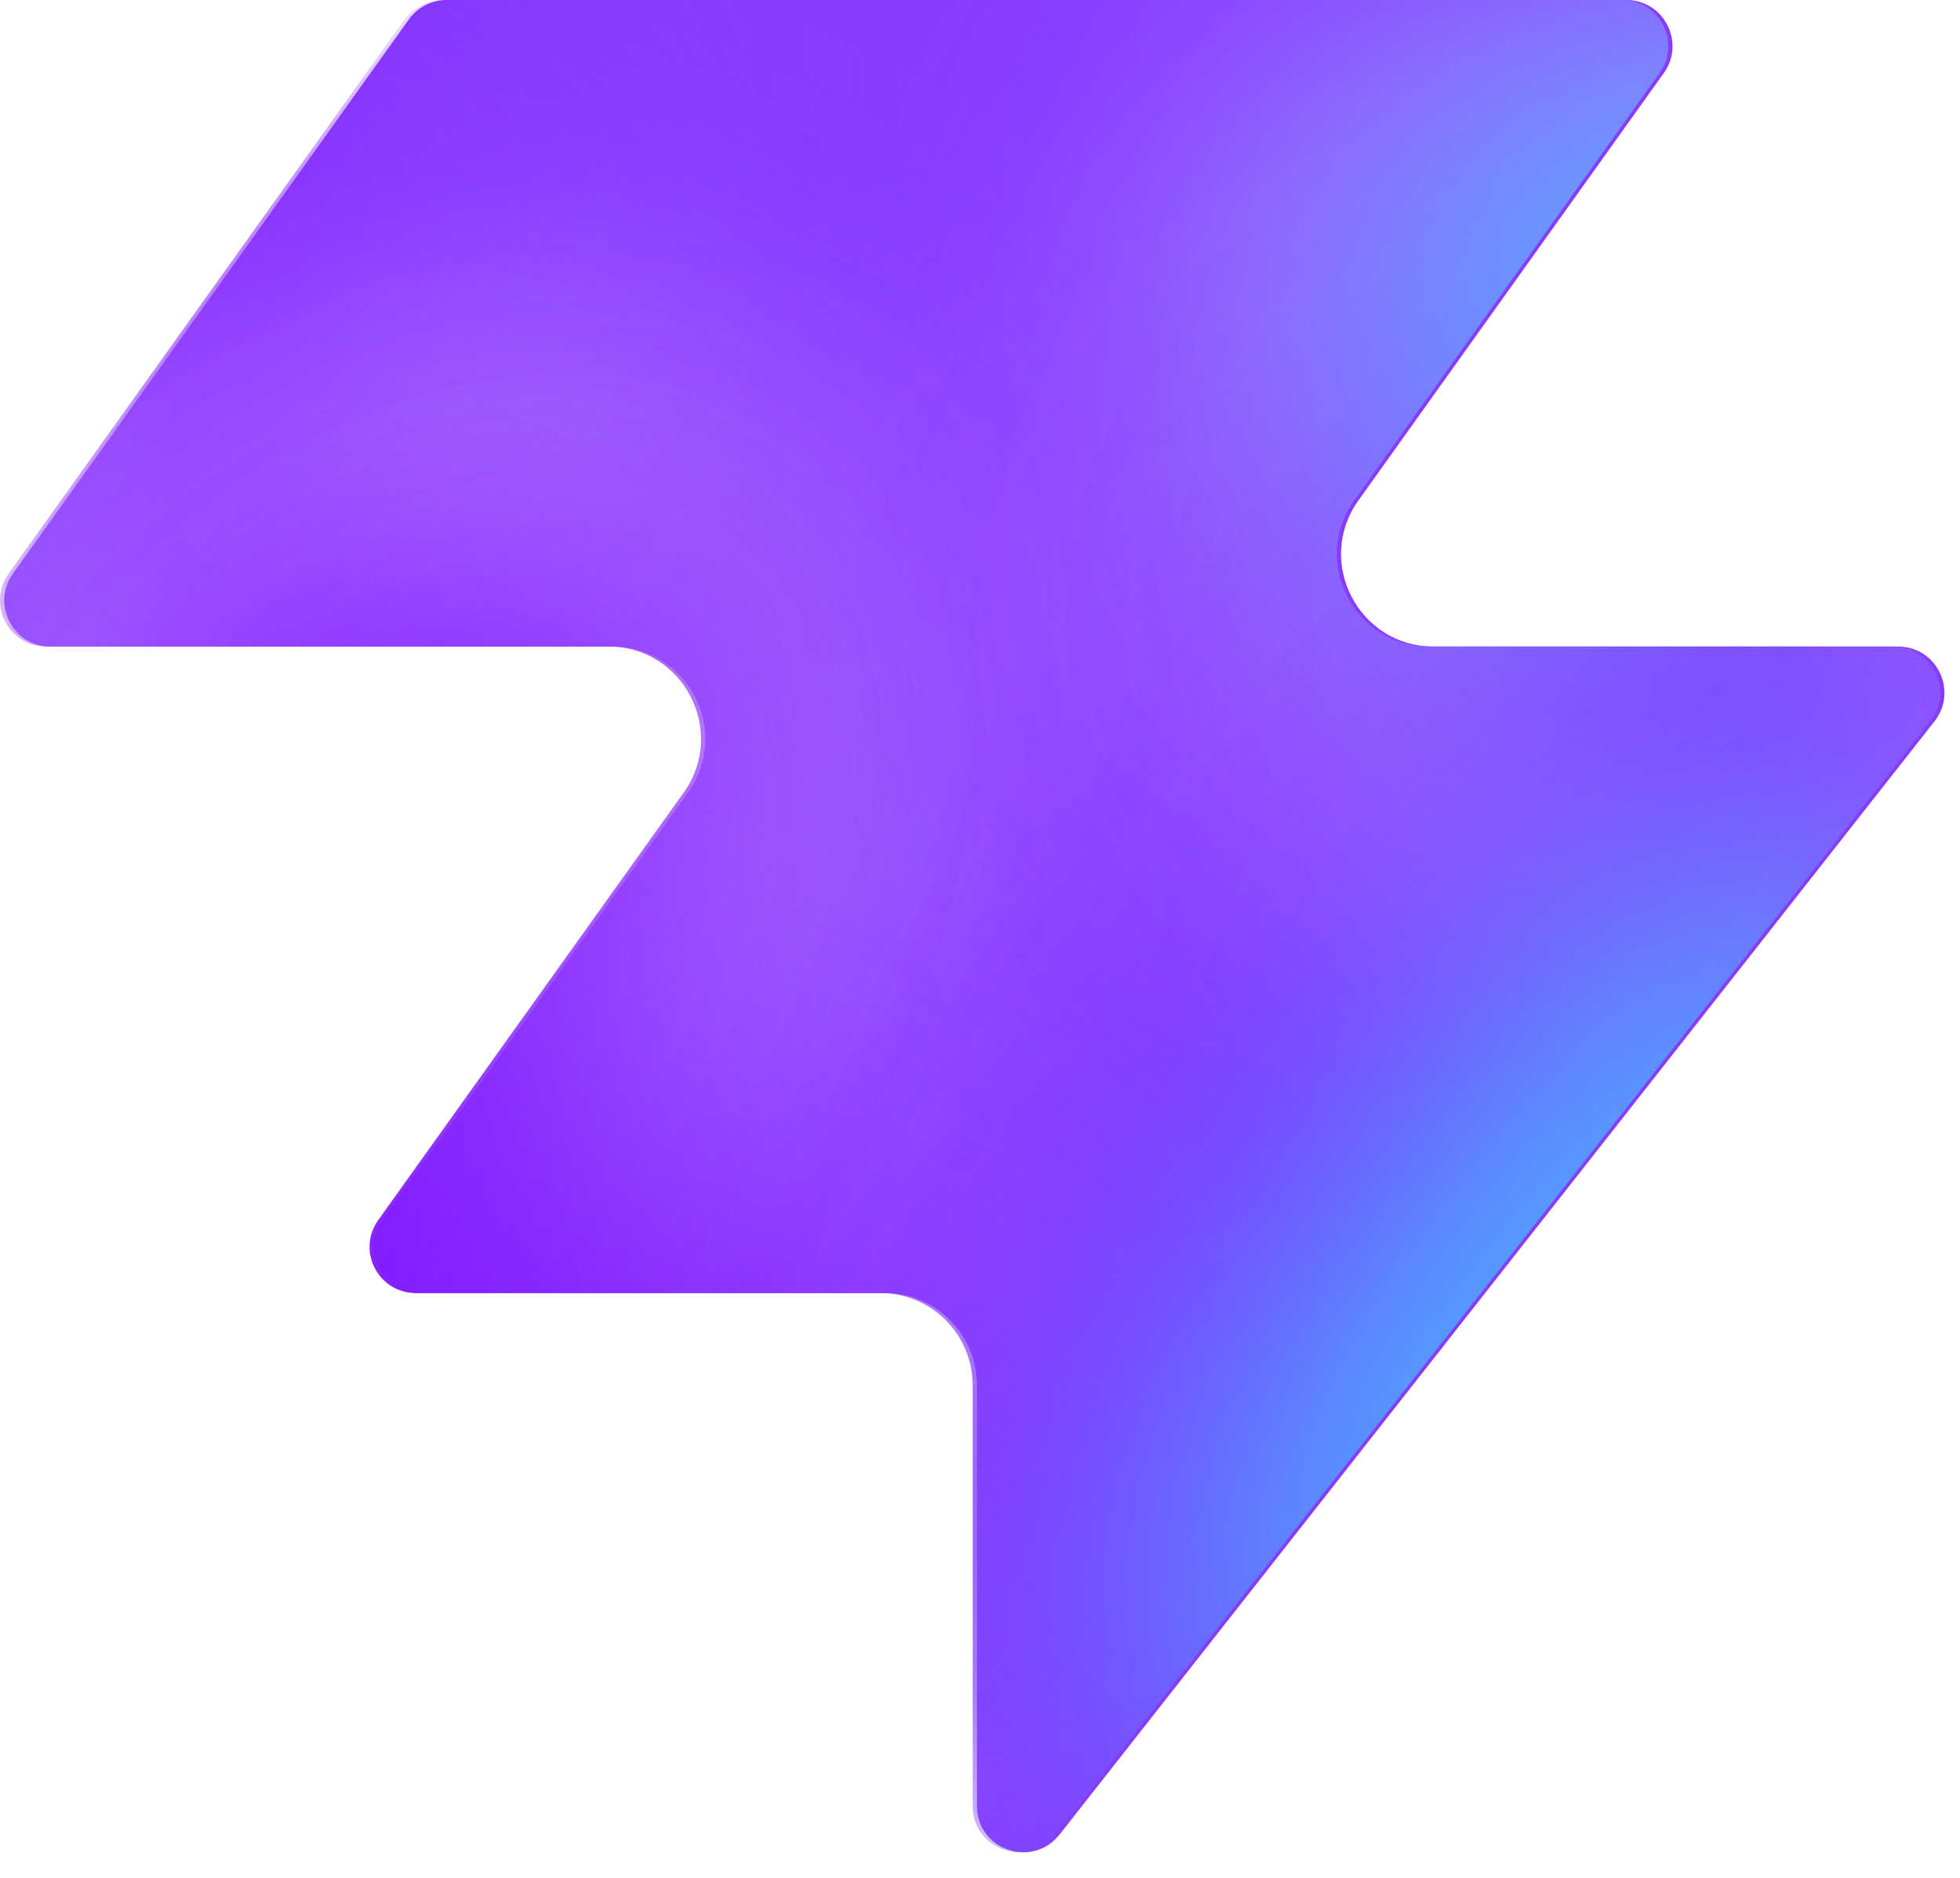
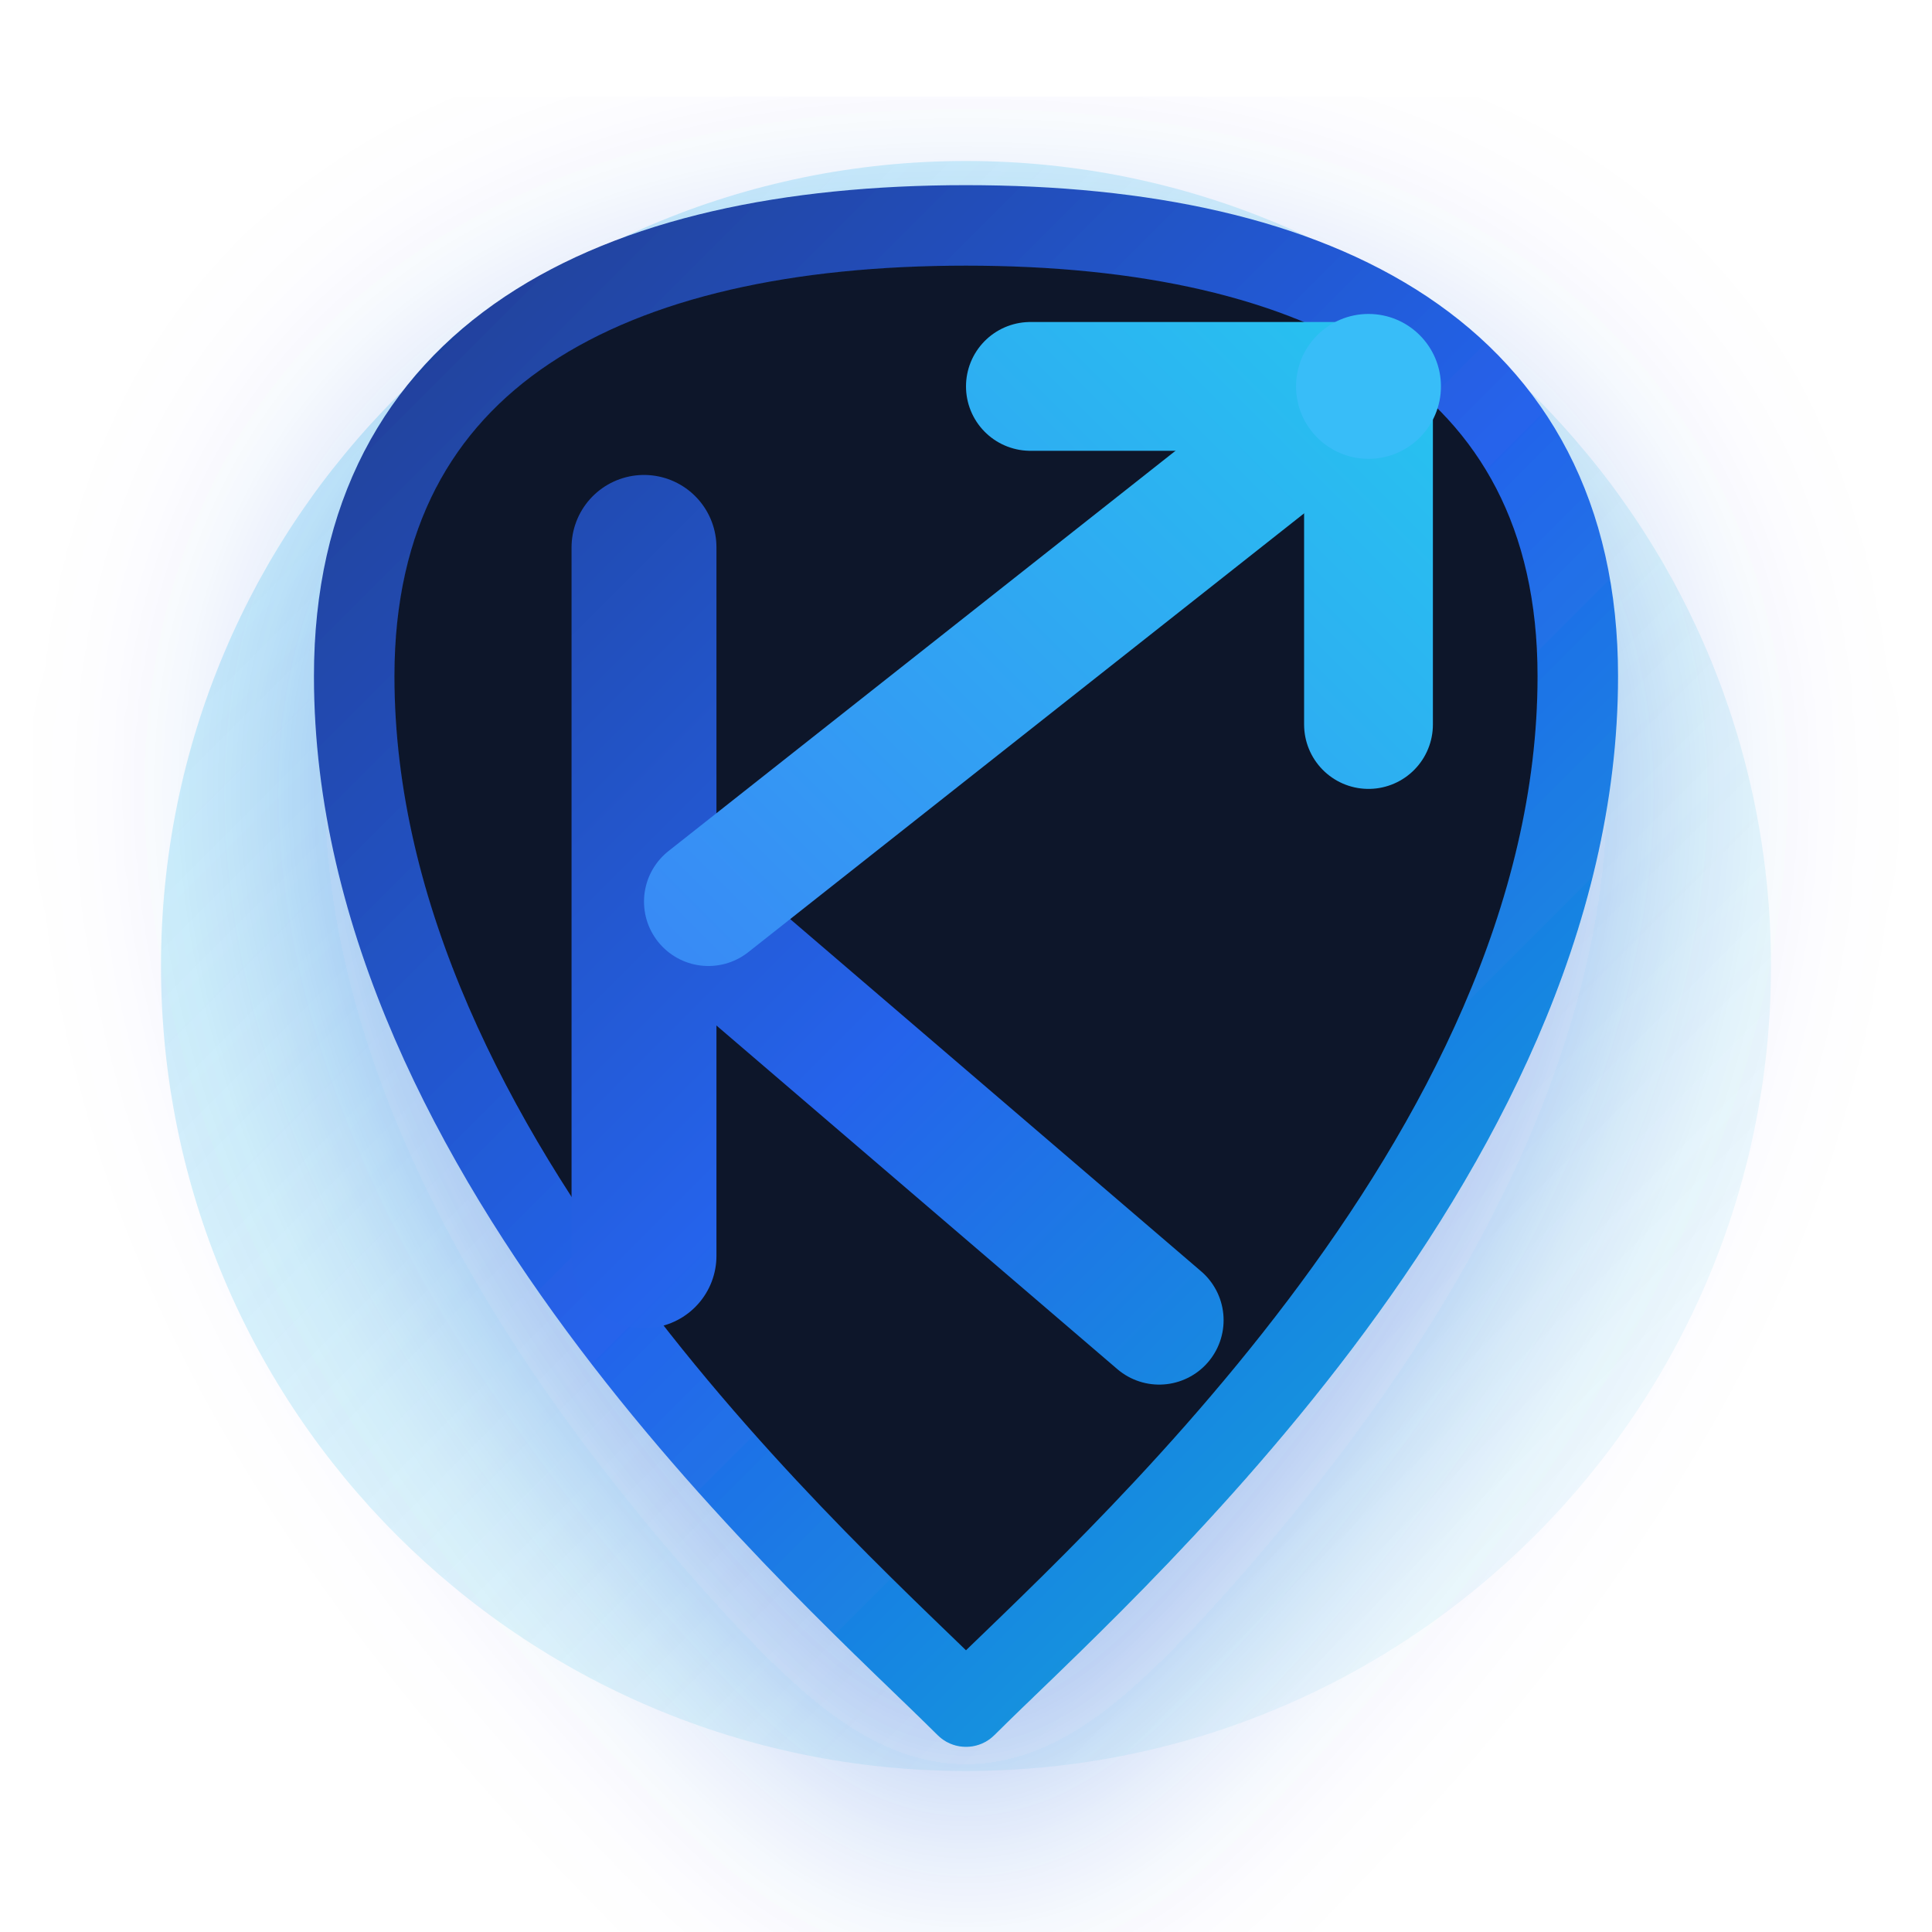
- <svg xmlns="http://www.w3.org/2000/svg" width="48" height="46" fill="none" viewBox="0 0 48 46">
-   <path fill="#863bff" d="M25.946 44.938c-.664.845-2.021.375-2.021-.698V33.937a2.26 2.26 0 0 0-2.262-2.262H10.287c-.92 0-1.456-1.04-.92-1.788l7.48-10.471c1.07-1.497 0-3.578-1.842-3.578H1.237c-.92 0-1.456-1.04-.92-1.788L10.013.474c.214-.297.556-.474.92-.474h28.894c.92 0 1.456 1.04.92 1.788l-7.48 10.471c-1.07 1.498 0 3.579 1.842 3.579h11.377c.943 0 1.473 1.088.89 1.83L25.947 44.94z" style="fill:#863bff;fill:color(display-p3 .525 .23 1);fill-opacity:1" />
-   <mask id="a" width="48" height="46" x="0" y="0" maskUnits="userSpaceOnUse" style="mask-type:alpha">
-     <path fill="#000" d="M25.842 44.938c-.664.844-2.021.375-2.021-.698V33.937a2.26 2.26 0 0 0-2.262-2.262H10.183c-.92 0-1.456-1.04-.92-1.788l7.48-10.471c1.07-1.498 0-3.579-1.842-3.579H1.133c-.92 0-1.456-1.04-.92-1.787L9.91.473c.214-.297.556-.474.92-.474h28.894c.92 0 1.456 1.04.92 1.788l-7.48 10.471c-1.07 1.498 0 3.578 1.842 3.578h11.377c.943 0 1.473 1.088.89 1.832L25.843 44.94z" style="fill:#000;fill-opacity:1" />
-   </mask>
-   <g mask="url(#a)">
-     <g filter="url(#b)">
-       <ellipse cx="5.508" cy="14.704" fill="#ede6ff" rx="5.508" ry="14.704" style="fill:#ede6ff;fill:color(display-p3 .927 .903 1);fill-opacity:1" transform="matrix(.00324 1 1 -.00324 -4.47 31.516)" />
-     </g>
-     <g filter="url(#c)">
-       <ellipse cx="10.399" cy="29.851" fill="#ede6ff" rx="10.399" ry="29.851" style="fill:#ede6ff;fill:color(display-p3 .927 .903 1);fill-opacity:1" transform="matrix(.00324 1 1 -.00324 -39.328 7.883)" />
-     </g>
-     <g filter="url(#d)">
-       <ellipse cx="5.508" cy="30.487" fill="#7e14ff" rx="5.508" ry="30.487" style="fill:#7e14ff;fill:color(display-p3 .492 .077 1);fill-opacity:1" transform="rotate(89.814 -25.913 -14.639)scale(1 -1)" />
-     </g>
-     <g filter="url(#e)">
-       <ellipse cx="5.508" cy="30.599" fill="#7e14ff" rx="5.508" ry="30.599" style="fill:#7e14ff;fill:color(display-p3 .492 .077 1);fill-opacity:1" transform="rotate(89.814 -32.644 -3.334)scale(1 -1)" />
-     </g>
-     <g filter="url(#f)">
-       <ellipse cx="5.508" cy="30.599" fill="#7e14ff" rx="5.508" ry="30.599" style="fill:#7e14ff;fill:color(display-p3 .492 .077 1);fill-opacity:1" transform="matrix(.00324 1 1 -.00324 -34.34 30.47)" />
-     </g>
-     <g filter="url(#g)">
-       <ellipse cx="14.072" cy="22.078" fill="#ede6ff" rx="14.072" ry="22.078" style="fill:#ede6ff;fill:color(display-p3 .927 .903 1);fill-opacity:1" transform="rotate(93.35 24.506 48.493)scale(-1 1)" />
-     </g>
-     <g filter="url(#h)">
-       <ellipse cx="3.47" cy="21.501" fill="#7e14ff" rx="3.47" ry="21.501" style="fill:#7e14ff;fill:color(display-p3 .492 .077 1);fill-opacity:1" transform="rotate(89.009 28.708 47.59)scale(-1 1)" />
-     </g>
-     <g filter="url(#i)">
-       <ellipse cx="3.47" cy="21.501" fill="#7e14ff" rx="3.47" ry="21.501" style="fill:#7e14ff;fill:color(display-p3 .492 .077 1);fill-opacity:1" transform="rotate(89.009 28.708 47.59)scale(-1 1)" />
-     </g>
-     <g filter="url(#j)">
-       <ellipse cx=".387" cy="8.972" fill="#7e14ff" rx="4.407" ry="29.108" style="fill:#7e14ff;fill:color(display-p3 .492 .077 1);fill-opacity:1" transform="rotate(39.51 .387 8.972)" />
-     </g>
-     <g filter="url(#k)">
-       <ellipse cx="47.523" cy="-6.092" fill="#7e14ff" rx="4.407" ry="29.108" style="fill:#7e14ff;fill:color(display-p3 .492 .077 1);fill-opacity:1" transform="rotate(37.892 47.523 -6.092)" />
-     </g>
-     <g filter="url(#l)">
-       <ellipse cx="41.412" cy="6.333" fill="#47bfff" rx="5.971" ry="9.665" style="fill:#47bfff;fill:color(display-p3 .28 .748 1);fill-opacity:1" transform="rotate(37.892 41.412 6.333)" />
-     </g>
-     <g filter="url(#m)">
-       <ellipse cx="-1.879" cy="38.332" fill="#7e14ff" rx="4.407" ry="29.108" style="fill:#7e14ff;fill:color(display-p3 .492 .077 1);fill-opacity:1" transform="rotate(37.892 -1.88 38.332)" />
-     </g>
-     <g filter="url(#n)">
-       <ellipse cx="-1.879" cy="38.332" fill="#7e14ff" rx="4.407" ry="29.108" style="fill:#7e14ff;fill:color(display-p3 .492 .077 1);fill-opacity:1" transform="rotate(37.892 -1.88 38.332)" />
-     </g>
-     <g filter="url(#o)">
-       <ellipse cx="35.651" cy="29.907" fill="#7e14ff" rx="4.407" ry="29.108" style="fill:#7e14ff;fill:color(display-p3 .492 .077 1);fill-opacity:1" transform="rotate(37.892 35.651 29.907)" />
-     </g>
-     <g filter="url(#p)">
-       <ellipse cx="38.418" cy="32.4" fill="#47bfff" rx="5.971" ry="15.297" style="fill:#47bfff;fill:color(display-p3 .28 .748 1);fill-opacity:1" transform="rotate(37.892 38.418 32.4)" />
-     </g>
-   </g>
+ <svg xmlns="http://www.w3.org/2000/svg" viewBox="0 0 120 120" fill="none">
  <defs>
-     <filter id="b" width="60.045" height="41.654" x="-19.77" y="16.149" color-interpolation-filters="sRGB" filterUnits="userSpaceOnUse">
-       <feFlood flood-opacity="0" result="BackgroundImageFix" />
-       <feBlend in="SourceGraphic" in2="BackgroundImageFix" result="shape" />
-       <feGaussianBlur result="effect1_foregroundBlur_2002_17158" stdDeviation="7.659" />
-     </filter>
-     <filter id="c" width="90.34" height="51.437" x="-54.613" y="-7.533" color-interpolation-filters="sRGB" filterUnits="userSpaceOnUse">
-       <feFlood flood-opacity="0" result="BackgroundImageFix" />
-       <feBlend in="SourceGraphic" in2="BackgroundImageFix" result="shape" />
-       <feGaussianBlur result="effect1_foregroundBlur_2002_17158" stdDeviation="7.659" />
-     </filter>
-     <filter id="d" width="79.355" height="29.4" x="-49.64" y="2.03" color-interpolation-filters="sRGB" filterUnits="userSpaceOnUse">
-       <feFlood flood-opacity="0" result="BackgroundImageFix" />
-       <feBlend in="SourceGraphic" in2="BackgroundImageFix" result="shape" />
-       <feGaussianBlur result="effect1_foregroundBlur_2002_17158" stdDeviation="4.596" />
-     </filter>
-     <filter id="e" width="79.579" height="29.4" x="-45.045" y="20.029" color-interpolation-filters="sRGB" filterUnits="userSpaceOnUse">
-       <feFlood flood-opacity="0" result="BackgroundImageFix" />
-       <feBlend in="SourceGraphic" in2="BackgroundImageFix" result="shape" />
-       <feGaussianBlur result="effect1_foregroundBlur_2002_17158" stdDeviation="4.596" />
-     </filter>
-     <filter id="f" width="79.579" height="29.4" x="-43.513" y="21.178" color-interpolation-filters="sRGB" filterUnits="userSpaceOnUse">
-       <feFlood flood-opacity="0" result="BackgroundImageFix" />
-       <feBlend in="SourceGraphic" in2="BackgroundImageFix" result="shape" />
-       <feGaussianBlur result="effect1_foregroundBlur_2002_17158" stdDeviation="4.596" />
-     </filter>
-     <filter id="g" width="74.749" height="58.852" x="15.756" y="-17.901" color-interpolation-filters="sRGB" filterUnits="userSpaceOnUse">
-       <feFlood flood-opacity="0" result="BackgroundImageFix" />
-       <feBlend in="SourceGraphic" in2="BackgroundImageFix" result="shape" />
-       <feGaussianBlur result="effect1_foregroundBlur_2002_17158" stdDeviation="7.659" />
-     </filter>
-     <filter id="h" width="61.377" height="25.362" x="23.548" y="2.284" color-interpolation-filters="sRGB" filterUnits="userSpaceOnUse">
-       <feFlood flood-opacity="0" result="BackgroundImageFix" />
-       <feBlend in="SourceGraphic" in2="BackgroundImageFix" result="shape" />
-       <feGaussianBlur result="effect1_foregroundBlur_2002_17158" stdDeviation="4.596" />
-     </filter>
-     <filter id="i" width="61.377" height="25.362" x="23.548" y="2.284" color-interpolation-filters="sRGB" filterUnits="userSpaceOnUse">
-       <feFlood flood-opacity="0" result="BackgroundImageFix" />
-       <feBlend in="SourceGraphic" in2="BackgroundImageFix" result="shape" />
-       <feGaussianBlur result="effect1_foregroundBlur_2002_17158" stdDeviation="4.596" />
-     </filter>
-     <filter id="j" width="56.045" height="63.649" x="-27.636" y="-22.853" color-interpolation-filters="sRGB" filterUnits="userSpaceOnUse">
-       <feFlood flood-opacity="0" result="BackgroundImageFix" />
-       <feBlend in="SourceGraphic" in2="BackgroundImageFix" result="shape" />
-       <feGaussianBlur result="effect1_foregroundBlur_2002_17158" stdDeviation="4.596" />
-     </filter>
-     <filter id="k" width="54.814" height="64.646" x="20.116" y="-38.415" color-interpolation-filters="sRGB" filterUnits="userSpaceOnUse">
-       <feFlood flood-opacity="0" result="BackgroundImageFix" />
-       <feBlend in="SourceGraphic" in2="BackgroundImageFix" result="shape" />
-       <feGaussianBlur result="effect1_foregroundBlur_2002_17158" stdDeviation="4.596" />
-     </filter>
-     <filter id="l" width="33.541" height="35.313" x="24.641" y="-11.323" color-interpolation-filters="sRGB" filterUnits="userSpaceOnUse">
-       <feFlood flood-opacity="0" result="BackgroundImageFix" />
-       <feBlend in="SourceGraphic" in2="BackgroundImageFix" result="shape" />
-       <feGaussianBlur result="effect1_foregroundBlur_2002_17158" stdDeviation="4.596" />
-     </filter>
-     <filter id="m" width="54.814" height="64.646" x="-29.286" y="6.009" color-interpolation-filters="sRGB" filterUnits="userSpaceOnUse">
-       <feFlood flood-opacity="0" result="BackgroundImageFix" />
-       <feBlend in="SourceGraphic" in2="BackgroundImageFix" result="shape" />
-       <feGaussianBlur result="effect1_foregroundBlur_2002_17158" stdDeviation="4.596" />
-     </filter>
-     <filter id="n" width="54.814" height="64.646" x="-29.286" y="6.009" color-interpolation-filters="sRGB" filterUnits="userSpaceOnUse">
-       <feFlood flood-opacity="0" result="BackgroundImageFix" />
-       <feBlend in="SourceGraphic" in2="BackgroundImageFix" result="shape" />
-       <feGaussianBlur result="effect1_foregroundBlur_2002_17158" stdDeviation="4.596" />
-     </filter>
-     <filter id="o" width="54.814" height="64.646" x="8.244" y="-2.416" color-interpolation-filters="sRGB" filterUnits="userSpaceOnUse">
-       <feFlood flood-opacity="0" result="BackgroundImageFix" />
-       <feBlend in="SourceGraphic" in2="BackgroundImageFix" result="shape" />
-       <feGaussianBlur result="effect1_foregroundBlur_2002_17158" stdDeviation="4.596" />
-     </filter>
-     <filter id="p" width="39.409" height="43.623" x="18.713" y="10.588" color-interpolation-filters="sRGB" filterUnits="userSpaceOnUse">
-       <feFlood flood-opacity="0" result="BackgroundImageFix" />
-       <feBlend in="SourceGraphic" in2="BackgroundImageFix" result="shape" />
-       <feGaussianBlur result="effect1_foregroundBlur_2002_17158" stdDeviation="4.596" />
+     <linearGradient id="kyroShieldGrad" x1="15" y1="15" x2="105" y2="105" gradientUnits="userSpaceOnUse">
+       <stop offset="0%" stop-color="#1E3A8A" />
+       <stop offset="50%" stop-color="#2563EB" />
+       <stop offset="100%" stop-color="#06B6D4" />
+     </linearGradient>
+     <linearGradient id="kyroArrowGrad" x1="45" y1="75" x2="105" y2="15" gradientUnits="userSpaceOnUse">
+       <stop offset="0%" stop-color="#3B82F6" />
+       <stop offset="100%" stop-color="#22D3EE" />
+     </linearGradient>
+     <linearGradient id="kyroGlowGrad" x1="0" y1="0" x2="120" y2="120" gradientUnits="userSpaceOnUse">
+       <stop offset="0%" stop-color="#38BDF8" stop-opacity="0.3" />
+       <stop offset="100%" stop-color="#06B6D4" stop-opacity="0" />
+     </linearGradient>
+     <filter id="kyroDropShadow" x="-10" y="-10" width="140" height="140" filterUnits="userSpaceOnUse">
+       <feDropShadow dx="0" dy="6" stdDeviation="8" flood-color="#1D4ED8" flood-opacity="0.35" />
    </filter>
  </defs>
+   <circle cx="60" cy="60" r="50" fill="url(#kyroGlowGrad)" />
+   <path d="M60 14 C82 14 98 22 98 42 C98 72 68 98 60 106 C52 98 22 72 22 42 C22 22 38 14 60 14 Z" fill="#0F172A" stroke="url(#kyroShieldGrad)" stroke-width="5" stroke-linejoin="round" filter="url(#kyroDropShadow)" />
+   <path d="M40 34 L40 78" stroke="url(#kyroShieldGrad)" stroke-width="9" stroke-linecap="round" />
+   <path d="M44 58 L72 82" stroke="url(#kyroShieldGrad)" stroke-width="8" stroke-linecap="round" />
+   <path d="M44 56 L82 26" stroke="url(#kyroArrowGrad)" stroke-width="8" stroke-linecap="round" />
+   <path d="M64 24 L85 24 L85 45" fill="none" stroke="url(#kyroArrowGrad)" stroke-width="8" stroke-linecap="round" stroke-linejoin="round" />
+   <circle cx="85" cy="24" r="4.5" fill="#38BDF8" />
</svg>
